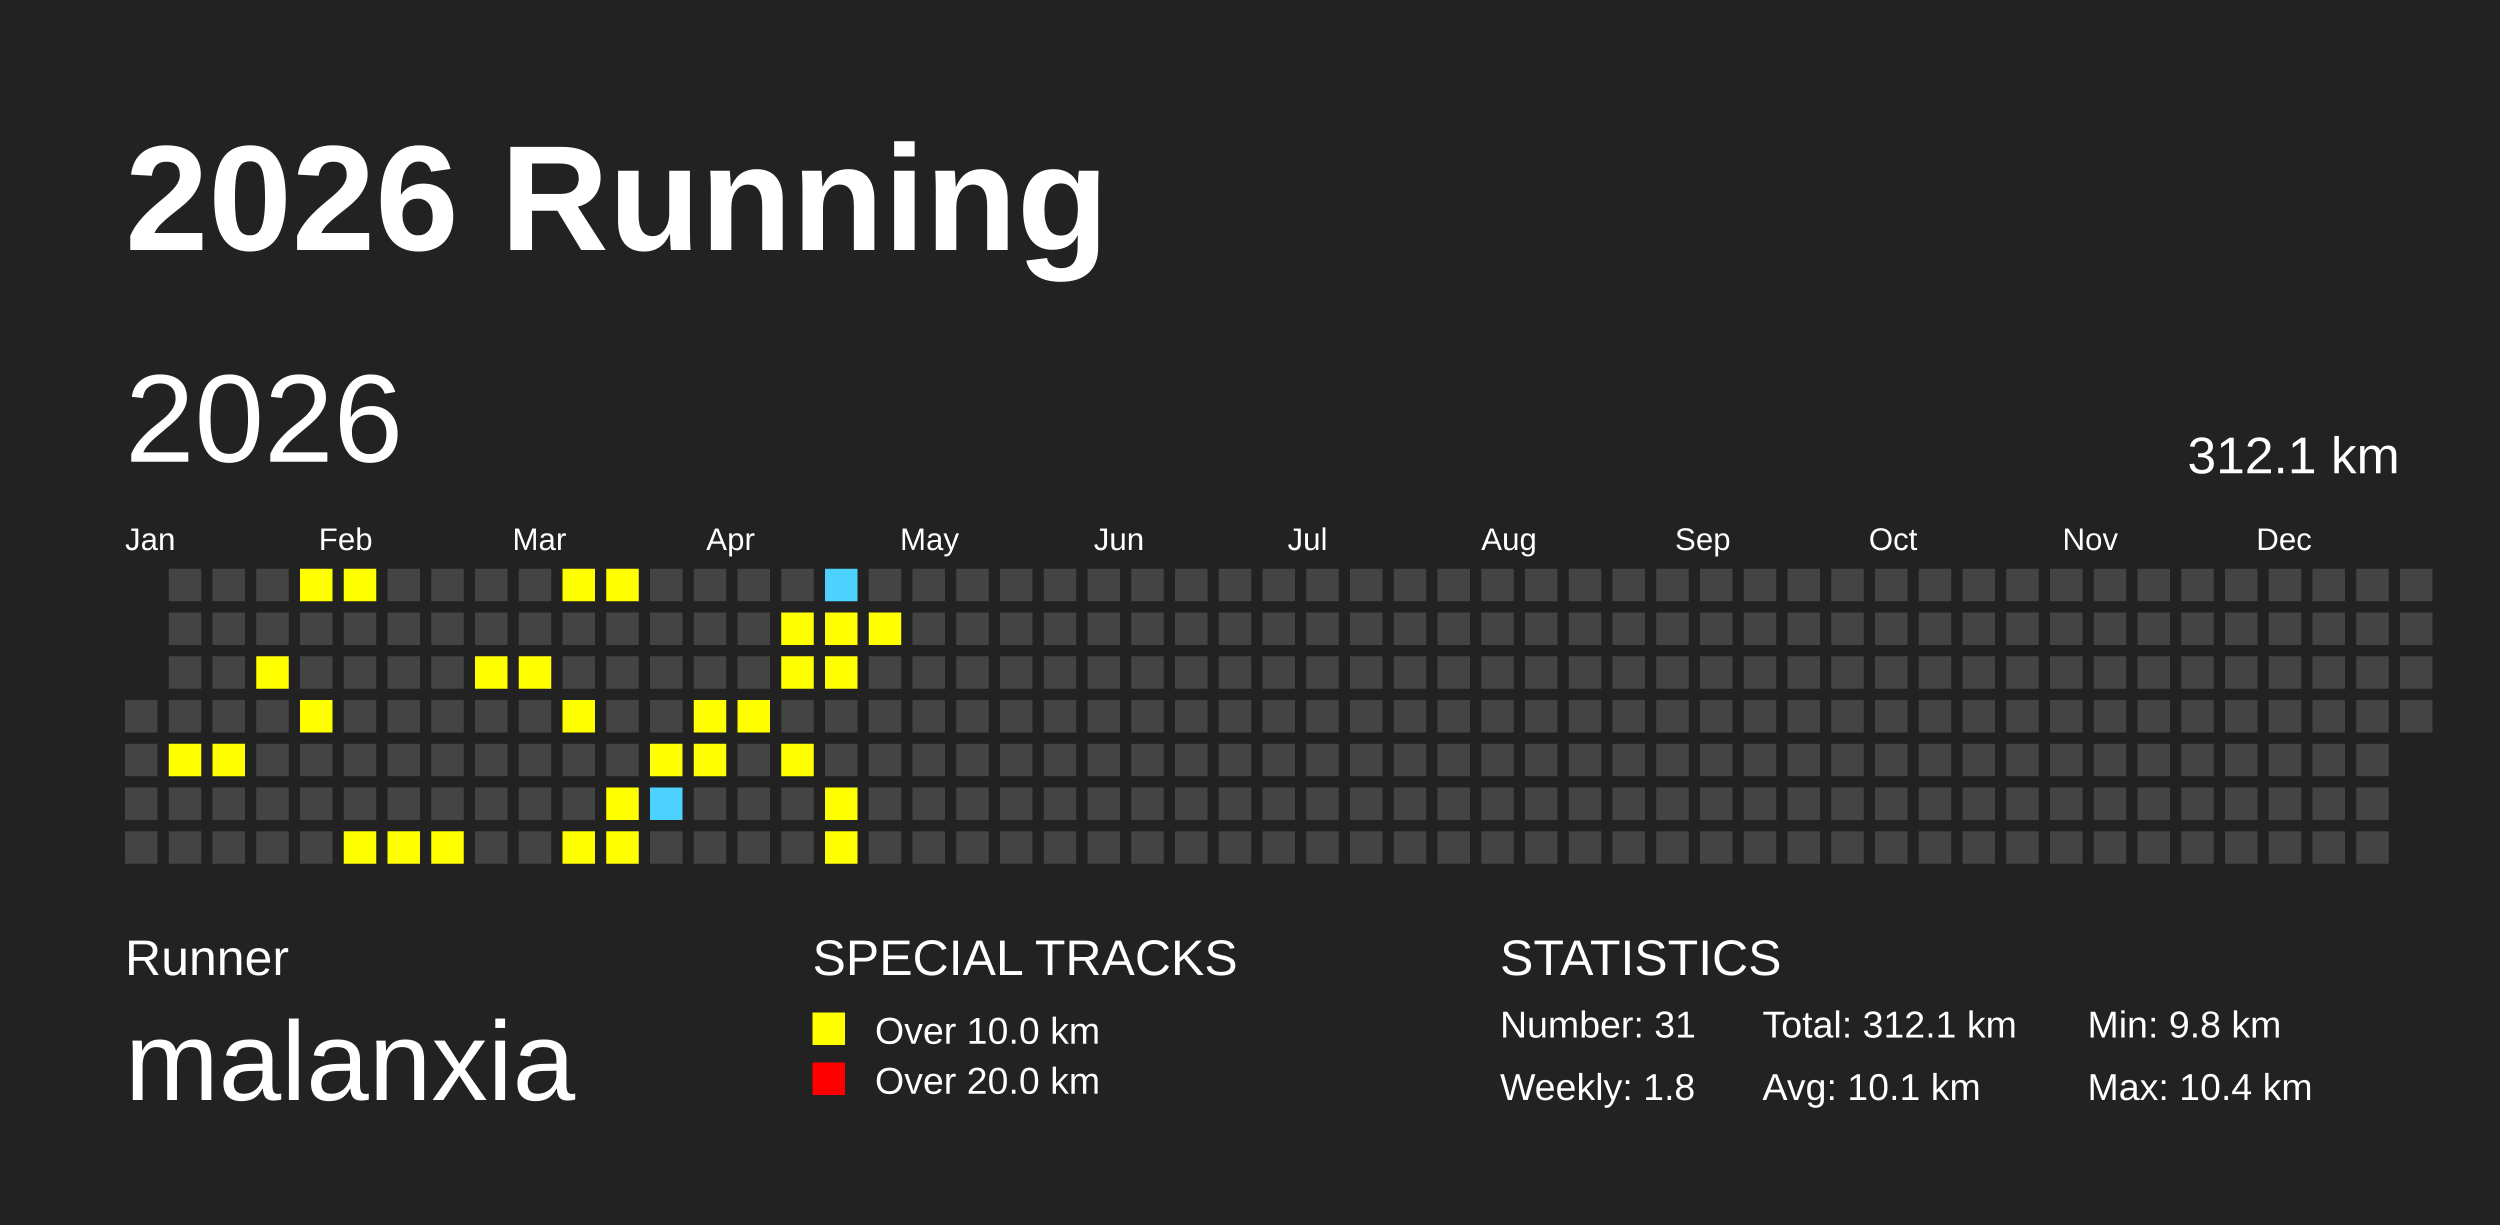
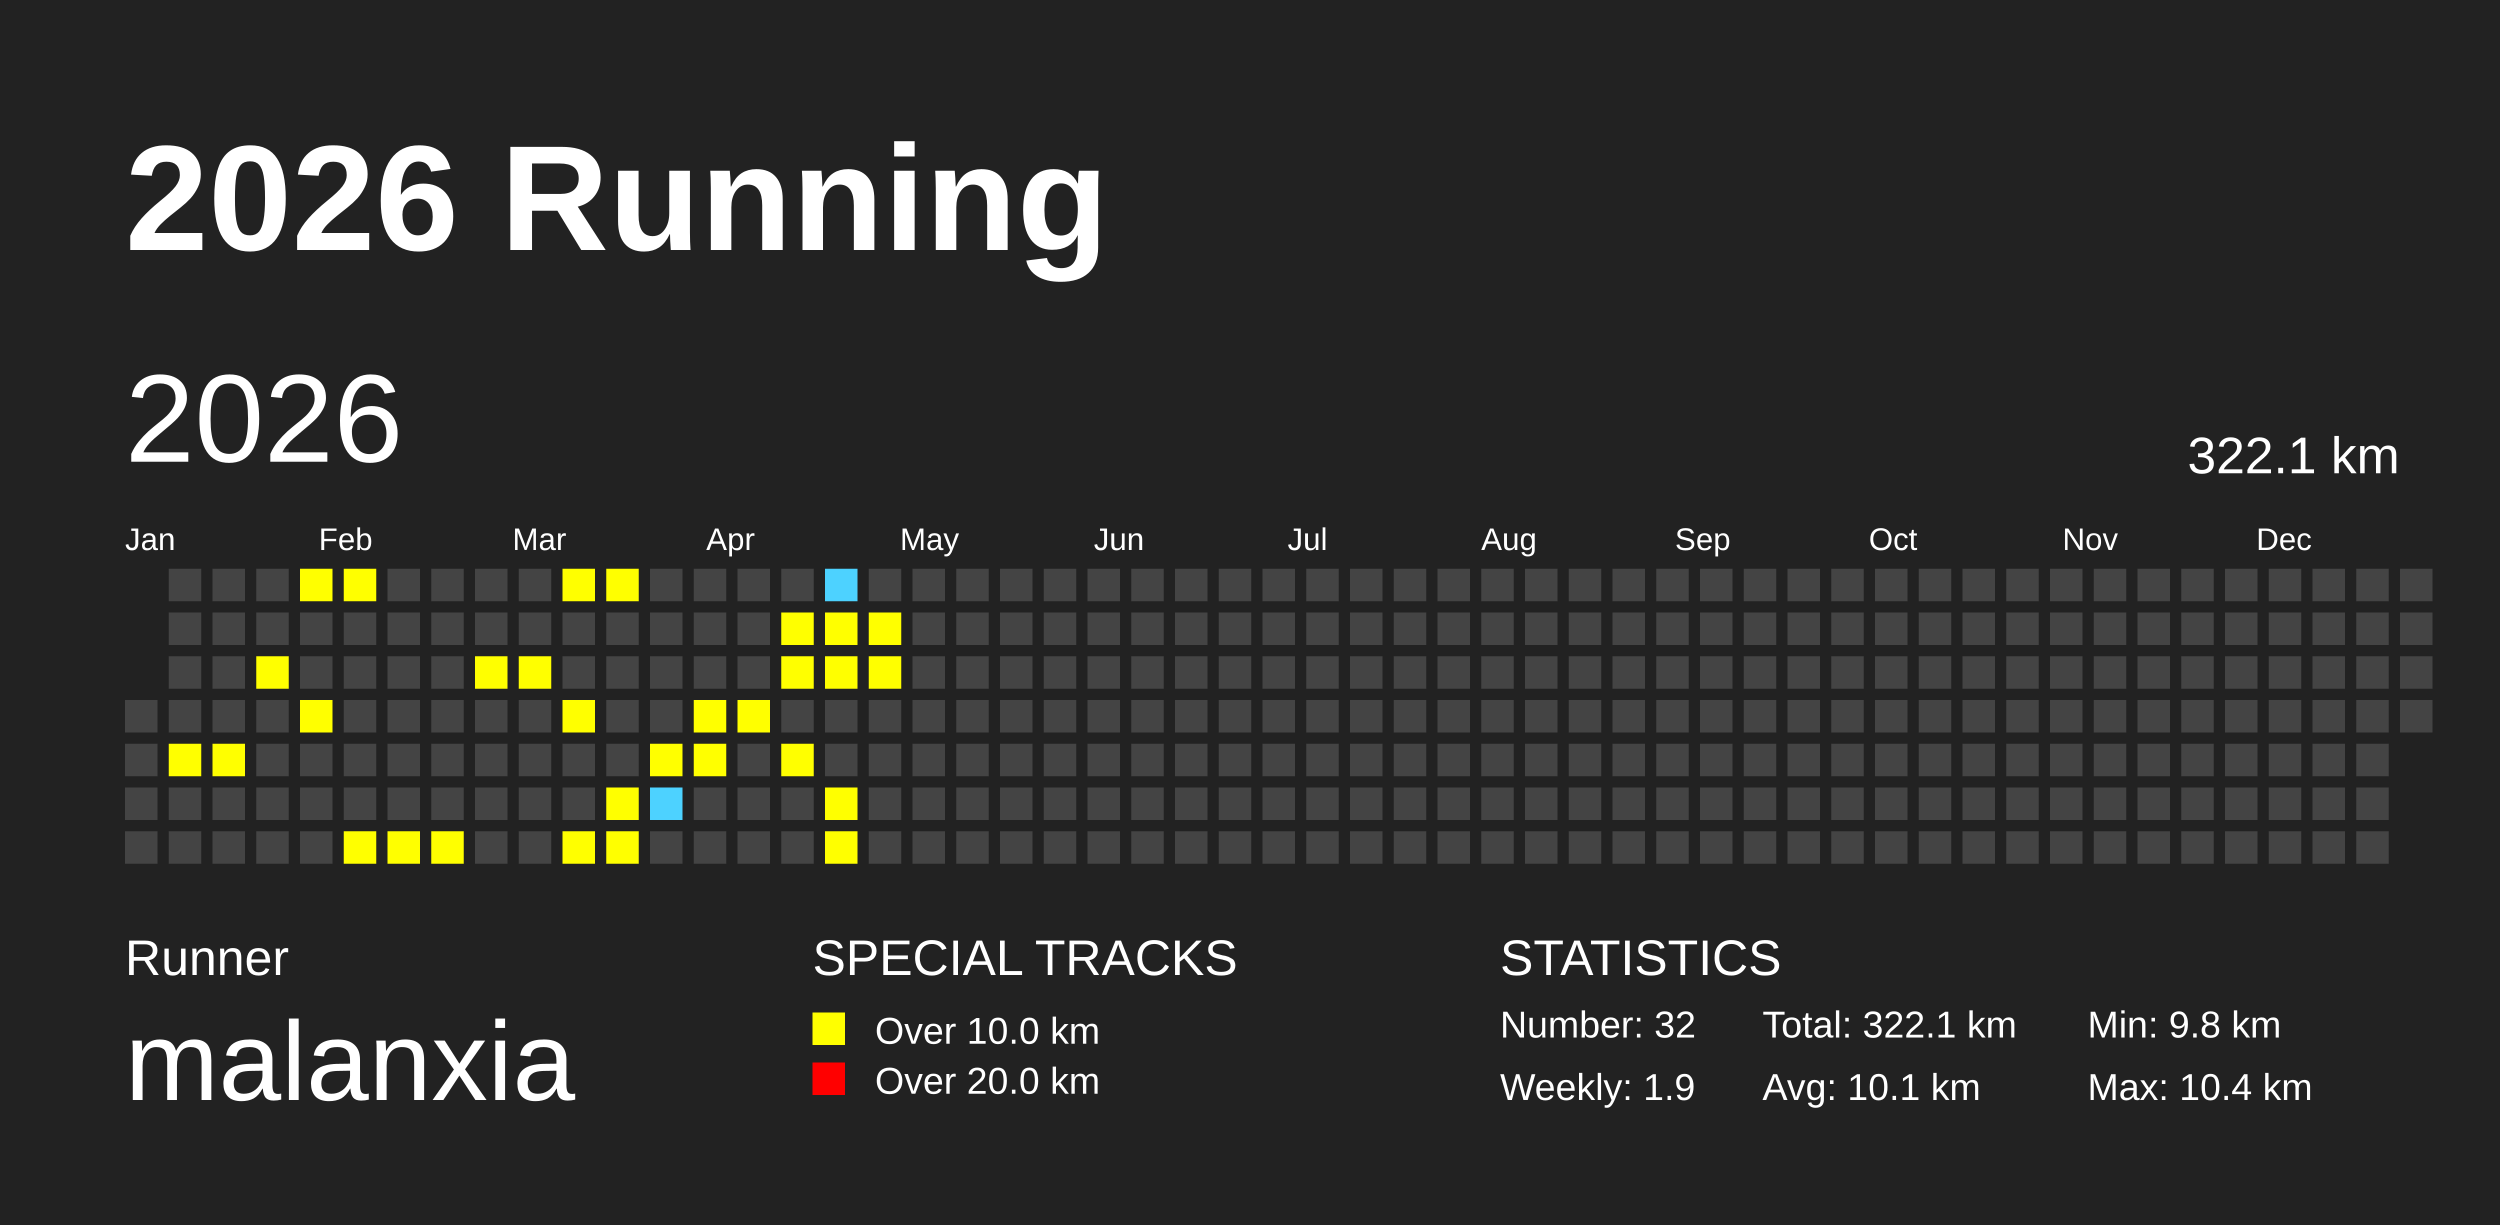
<svg xmlns="http://www.w3.org/2000/svg" baseProfile="full" height="98mm" version="1.1" viewBox="0,0,200,98" width="200mm">
  <defs />
  <rect fill="#222222" height="98" width="200" x="0" y="0" />
  <text fill="#FFFFFF" style="font-size:12px; font-family:Arial; font-weight:bold;" x="10" y="20">2026 Running</text>
  <text fill="#FFFFFF" style="font-size:4px; font-family:Arial" x="10" y="78">Runner</text>
  <text fill="#FFFFFF" style="font-size:9px; font-family:Arial" x="10" y="88">malanxia</text>
  <text fill="#FFFFFF" style="font-size:4px; font-family:Arial" x="65" y="78">SPECIAL TRACKS</text>
  <rect fill="yellow" height="2.6" width="2.6" x="65" y="81" />
  <text fill="#FFFFFF" style="font-size:3px; font-family:Arial" x="70" y="83.5">Over 10.0 km</text>
  <rect fill="red" height="2.6" width="2.6" x="65" y="85" />
  <text fill="#FFFFFF" style="font-size:3px; font-family:Arial" x="70" y="87.5">Over 20.0 km</text>
  <text fill="#FFFFFF" style="font-size:4px; font-family:Arial" x="120" y="78">STATISTICS</text>
-   <text fill="#FFFFFF" style="font-size:3px; font-family:Arial" x="120" y="83">Number: 31</text>
-   <text fill="#FFFFFF" style="font-size:3px; font-family:Arial" x="120" y="88">Weekly: 1.8</text>
-   <text fill="#FFFFFF" style="font-size:3px; font-family:Arial" x="141" y="83">Total: 312.1 km</text>
+   <text fill="#FFFFFF" style="font-size:3px; font-family:Arial" x="120" y="83">Number: 32</text>
+   <text fill="#FFFFFF" style="font-size:3px; font-family:Arial" x="120" y="88">Weekly: 1.9</text>
+   <text fill="#FFFFFF" style="font-size:3px; font-family:Arial" x="141" y="83">Total: 322.1 km</text>
  <text fill="#FFFFFF" style="font-size:3px; font-family:Arial" x="141" y="88">Avg: 10.1 km</text>
  <text fill="#FFFFFF" style="font-size:3px; font-family:Arial" x="167" y="83">Min: 9.8 km</text>
  <text fill="#FFFFFF" style="font-size:3px; font-family:Arial" x="167" y="88">Max: 10.4 km</text>
  <text dominant-baseline="hanging" fill="#FFFFFF" style="font-size:10.0px; font-family:Arial;" x="10" y="30">2026</text>
-   <text dominant-baseline="hanging" fill="#FFFFFF" style="font-size:4.125px; font-family:Arial;" x="175" y="35">312.1 km</text>
+   <text dominant-baseline="hanging" fill="#FFFFFF" style="font-size:4.125px; font-family:Arial;" x="175" y="35">322.1 km</text>
  <text fill="#FFFFFF" style="font-size:2.5px; font-family:Arial" x="10.0" y="44">Jan</text>
  <text fill="#FFFFFF" style="font-size:2.5px; font-family:Arial" x="25.5" y="44">Feb</text>
  <text fill="#FFFFFF" style="font-size:2.5px; font-family:Arial" x="41.0" y="44">Mar</text>
  <text fill="#FFFFFF" style="font-size:2.5px; font-family:Arial" x="56.5" y="44">Apr</text>
  <text fill="#FFFFFF" style="font-size:2.5px; font-family:Arial" x="72.0" y="44">May</text>
  <text fill="#FFFFFF" style="font-size:2.5px; font-family:Arial" x="87.5" y="44">Jun</text>
  <text fill="#FFFFFF" style="font-size:2.5px; font-family:Arial" x="103.0" y="44">Jul</text>
  <text fill="#FFFFFF" style="font-size:2.5px; font-family:Arial" x="118.5" y="44">Aug</text>
  <text fill="#FFFFFF" style="font-size:2.5px; font-family:Arial" x="134.0" y="44">Sep</text>
  <text fill="#FFFFFF" style="font-size:2.5px; font-family:Arial" x="149.5" y="44">Oct</text>
  <text fill="#FFFFFF" style="font-size:2.5px; font-family:Arial" x="165.0" y="44">Nov</text>
  <text fill="#FFFFFF" style="font-size:2.5px; font-family:Arial" x="180.5" y="44">Dec</text>
  <rect fill="#444444" height="2.6" width="2.6" x="10.0" y="56.0" />
  <rect fill="#444444" height="2.6" width="2.6" x="10.0" y="59.5" />
  <rect fill="#444444" height="2.6" width="2.6" x="10.0" y="63.0" />
  <rect fill="#444444" height="2.6" width="2.6" x="10.0" y="66.5" />
  <rect fill="#444444" height="2.6" width="2.6" x="13.5" y="45.5" />
  <rect fill="#444444" height="2.6" width="2.6" x="13.5" y="49.0" />
  <rect fill="#444444" height="2.6" width="2.6" x="13.5" y="52.5" />
  <rect fill="#444444" height="2.6" width="2.6" x="13.5" y="56.0" />
  <rect fill="yellow" height="2.6" width="2.6" x="13.5" y="59.5" />
  <rect fill="#444444" height="2.6" width="2.6" x="13.5" y="63.0" />
  <rect fill="#444444" height="2.6" width="2.6" x="13.5" y="66.5" />
  <rect fill="#444444" height="2.6" width="2.6" x="17.0" y="45.5" />
  <rect fill="#444444" height="2.6" width="2.6" x="17.0" y="49.0" />
  <rect fill="#444444" height="2.6" width="2.6" x="17.0" y="52.5" />
  <rect fill="#444444" height="2.6" width="2.6" x="17.0" y="56.0" />
  <rect fill="yellow" height="2.6" width="2.6" x="17.0" y="59.5" />
  <rect fill="#444444" height="2.6" width="2.6" x="17.0" y="63.0" />
  <rect fill="#444444" height="2.6" width="2.6" x="17.0" y="66.5" />
  <rect fill="#444444" height="2.6" width="2.6" x="20.5" y="45.5" />
  <rect fill="#444444" height="2.6" width="2.6" x="20.5" y="49.0" />
  <rect fill="yellow" height="2.6" width="2.6" x="20.5" y="52.5" />
  <rect fill="#444444" height="2.6" width="2.6" x="20.5" y="56.0" />
  <rect fill="#444444" height="2.6" width="2.6" x="20.5" y="59.5" />
  <rect fill="#444444" height="2.6" width="2.6" x="20.5" y="63.0" />
  <rect fill="#444444" height="2.6" width="2.6" x="20.5" y="66.5" />
  <rect fill="yellow" height="2.6" width="2.6" x="24.0" y="45.5" />
  <rect fill="#444444" height="2.6" width="2.6" x="24.0" y="49.0" />
  <rect fill="#444444" height="2.6" width="2.6" x="24.0" y="52.5" />
  <rect fill="yellow" height="2.6" width="2.6" x="24.0" y="56.0" />
  <rect fill="#444444" height="2.6" width="2.6" x="24.0" y="59.5" />
  <rect fill="#444444" height="2.6" width="2.6" x="24.0" y="63.0" />
  <rect fill="#444444" height="2.6" width="2.6" x="24.0" y="66.5" />
  <rect fill="yellow" height="2.6" width="2.6" x="27.5" y="45.5" />
  <rect fill="#444444" height="2.6" width="2.6" x="27.5" y="49.0" />
  <rect fill="#444444" height="2.6" width="2.6" x="27.5" y="52.5" />
  <rect fill="#444444" height="2.6" width="2.6" x="27.5" y="56.0" />
  <rect fill="#444444" height="2.6" width="2.6" x="27.5" y="59.5" />
  <rect fill="#444444" height="2.6" width="2.6" x="27.5" y="63.0" />
  <rect fill="yellow" height="2.6" width="2.6" x="27.5" y="66.5" />
  <rect fill="#444444" height="2.6" width="2.6" x="31.0" y="45.5" />
  <rect fill="#444444" height="2.6" width="2.6" x="31.0" y="49.0" />
  <rect fill="#444444" height="2.6" width="2.6" x="31.0" y="52.5" />
  <rect fill="#444444" height="2.6" width="2.6" x="31.0" y="56.0" />
  <rect fill="#444444" height="2.6" width="2.6" x="31.0" y="59.5" />
  <rect fill="#444444" height="2.6" width="2.6" x="31.0" y="63.0" />
  <rect fill="yellow" height="2.6" width="2.6" x="31.0" y="66.5" />
  <rect fill="#444444" height="2.6" width="2.6" x="34.5" y="45.5" />
  <rect fill="#444444" height="2.6" width="2.6" x="34.5" y="49.0" />
  <rect fill="#444444" height="2.6" width="2.6" x="34.5" y="52.5" />
  <rect fill="#444444" height="2.6" width="2.6" x="34.5" y="56.0" />
  <rect fill="#444444" height="2.6" width="2.6" x="34.5" y="59.5" />
  <rect fill="#444444" height="2.6" width="2.6" x="34.5" y="63.0" />
  <rect fill="yellow" height="2.6" width="2.6" x="34.5" y="66.5" />
  <rect fill="#444444" height="2.6" width="2.6" x="38.0" y="45.5" />
  <rect fill="#444444" height="2.6" width="2.6" x="38.0" y="49.0" />
  <rect fill="yellow" height="2.6" width="2.6" x="38.0" y="52.5" />
  <rect fill="#444444" height="2.6" width="2.6" x="38.0" y="56.0" />
  <rect fill="#444444" height="2.6" width="2.6" x="38.0" y="59.5" />
  <rect fill="#444444" height="2.6" width="2.6" x="38.0" y="63.0" />
  <rect fill="#444444" height="2.6" width="2.6" x="38.0" y="66.5" />
  <rect fill="#444444" height="2.6" width="2.6" x="41.5" y="45.5" />
  <rect fill="#444444" height="2.6" width="2.6" x="41.5" y="49.0" />
  <rect fill="yellow" height="2.6" width="2.6" x="41.5" y="52.5" />
  <rect fill="#444444" height="2.6" width="2.6" x="41.5" y="56.0" />
  <rect fill="#444444" height="2.6" width="2.6" x="41.5" y="59.5" />
  <rect fill="#444444" height="2.6" width="2.6" x="41.5" y="63.0" />
  <rect fill="#444444" height="2.6" width="2.6" x="41.5" y="66.5" />
  <rect fill="yellow" height="2.6" width="2.6" x="45.0" y="45.5" />
  <rect fill="#444444" height="2.6" width="2.6" x="45.0" y="49.0" />
  <rect fill="#444444" height="2.6" width="2.6" x="45.0" y="52.5" />
  <rect fill="yellow" height="2.6" width="2.6" x="45.0" y="56.0" />
  <rect fill="#444444" height="2.6" width="2.6" x="45.0" y="59.5" />
  <rect fill="#444444" height="2.6" width="2.6" x="45.0" y="63.0" />
  <rect fill="yellow" height="2.6" width="2.6" x="45.0" y="66.5" />
  <rect fill="yellow" height="2.6" width="2.6" x="48.5" y="45.5" />
  <rect fill="#444444" height="2.6" width="2.6" x="48.5" y="49.0" />
  <rect fill="#444444" height="2.6" width="2.6" x="48.5" y="52.5" />
  <rect fill="#444444" height="2.6" width="2.6" x="48.5" y="56.0" />
  <rect fill="#444444" height="2.6" width="2.6" x="48.5" y="59.5" />
  <rect fill="yellow" height="2.6" width="2.6" x="48.5" y="63.0" />
  <rect fill="yellow" height="2.6" width="2.6" x="48.5" y="66.5" />
  <rect fill="#444444" height="2.6" width="2.6" x="52.0" y="45.5" />
  <rect fill="#444444" height="2.6" width="2.6" x="52.0" y="49.0" />
  <rect fill="#444444" height="2.6" width="2.6" x="52.0" y="52.5" />
  <rect fill="#444444" height="2.6" width="2.6" x="52.0" y="56.0" />
  <rect fill="yellow" height="2.6" width="2.6" x="52.0" y="59.5" />
  <rect fill="#4DD2FF" height="2.6" width="2.6" x="52.0" y="63.0" />
  <rect fill="#444444" height="2.6" width="2.6" x="52.0" y="66.5" />
  <rect fill="#444444" height="2.6" width="2.6" x="55.5" y="45.5" />
  <rect fill="#444444" height="2.6" width="2.6" x="55.5" y="49.0" />
  <rect fill="#444444" height="2.6" width="2.6" x="55.5" y="52.5" />
  <rect fill="yellow" height="2.6" width="2.6" x="55.5" y="56.0" />
  <rect fill="yellow" height="2.6" width="2.6" x="55.5" y="59.5" />
  <rect fill="#444444" height="2.6" width="2.6" x="55.5" y="63.0" />
  <rect fill="#444444" height="2.6" width="2.6" x="55.5" y="66.5" />
  <rect fill="#444444" height="2.6" width="2.6" x="59.0" y="45.5" />
  <rect fill="#444444" height="2.6" width="2.6" x="59.0" y="49.0" />
  <rect fill="#444444" height="2.6" width="2.6" x="59.0" y="52.5" />
  <rect fill="yellow" height="2.6" width="2.6" x="59.0" y="56.0" />
  <rect fill="#444444" height="2.6" width="2.6" x="59.0" y="59.5" />
  <rect fill="#444444" height="2.6" width="2.6" x="59.0" y="63.0" />
  <rect fill="#444444" height="2.6" width="2.6" x="59.0" y="66.5" />
  <rect fill="#444444" height="2.6" width="2.6" x="62.5" y="45.5" />
  <rect fill="yellow" height="2.6" width="2.6" x="62.5" y="49.0" />
  <rect fill="yellow" height="2.6" width="2.6" x="62.5" y="52.5" />
  <rect fill="#444444" height="2.6" width="2.6" x="62.5" y="56.0" />
  <rect fill="yellow" height="2.6" width="2.6" x="62.5" y="59.5" />
  <rect fill="#444444" height="2.6" width="2.6" x="62.5" y="63.0" />
  <rect fill="#444444" height="2.6" width="2.6" x="62.5" y="66.5" />
  <rect fill="#4DD2FF" height="2.6" width="2.6" x="66.0" y="45.5" />
  <rect fill="yellow" height="2.6" width="2.6" x="66.0" y="49.0" />
  <rect fill="yellow" height="2.6" width="2.6" x="66.0" y="52.5" />
  <rect fill="#444444" height="2.6" width="2.6" x="66.0" y="56.0" />
  <rect fill="#444444" height="2.6" width="2.6" x="66.0" y="59.5" />
  <rect fill="yellow" height="2.6" width="2.6" x="66.0" y="63.0" />
  <rect fill="yellow" height="2.6" width="2.6" x="66.0" y="66.5" />
  <rect fill="#444444" height="2.6" width="2.6" x="69.5" y="45.5" />
  <rect fill="yellow" height="2.6" width="2.6" x="69.5" y="49.0" />
-   <rect fill="#444444" height="2.6" width="2.6" x="69.5" y="52.5" />
+   <rect fill="yellow" height="2.6" width="2.6" x="69.5" y="52.5" />
  <rect fill="#444444" height="2.6" width="2.6" x="69.5" y="56.0" />
  <rect fill="#444444" height="2.6" width="2.6" x="69.5" y="59.5" />
  <rect fill="#444444" height="2.6" width="2.6" x="69.5" y="63.0" />
  <rect fill="#444444" height="2.6" width="2.6" x="69.5" y="66.5" />
  <rect fill="#444444" height="2.6" width="2.6" x="73.0" y="45.5" />
  <rect fill="#444444" height="2.6" width="2.6" x="73.0" y="49.0" />
  <rect fill="#444444" height="2.6" width="2.6" x="73.0" y="52.5" />
  <rect fill="#444444" height="2.6" width="2.6" x="73.0" y="56.0" />
  <rect fill="#444444" height="2.6" width="2.6" x="73.0" y="59.5" />
  <rect fill="#444444" height="2.6" width="2.6" x="73.0" y="63.0" />
  <rect fill="#444444" height="2.6" width="2.6" x="73.0" y="66.5" />
  <rect fill="#444444" height="2.6" width="2.6" x="76.5" y="45.5" />
  <rect fill="#444444" height="2.6" width="2.6" x="76.5" y="49.0" />
  <rect fill="#444444" height="2.6" width="2.6" x="76.5" y="52.5" />
  <rect fill="#444444" height="2.6" width="2.6" x="76.5" y="56.0" />
  <rect fill="#444444" height="2.6" width="2.6" x="76.5" y="59.5" />
  <rect fill="#444444" height="2.6" width="2.6" x="76.5" y="63.0" />
  <rect fill="#444444" height="2.6" width="2.6" x="76.5" y="66.5" />
  <rect fill="#444444" height="2.6" width="2.6" x="80.0" y="45.5" />
  <rect fill="#444444" height="2.6" width="2.6" x="80.0" y="49.0" />
  <rect fill="#444444" height="2.6" width="2.6" x="80.0" y="52.5" />
  <rect fill="#444444" height="2.6" width="2.6" x="80.0" y="56.0" />
  <rect fill="#444444" height="2.6" width="2.6" x="80.0" y="59.5" />
  <rect fill="#444444" height="2.6" width="2.6" x="80.0" y="63.0" />
  <rect fill="#444444" height="2.6" width="2.6" x="80.0" y="66.5" />
  <rect fill="#444444" height="2.6" width="2.6" x="83.5" y="45.5" />
  <rect fill="#444444" height="2.6" width="2.6" x="83.5" y="49.0" />
  <rect fill="#444444" height="2.6" width="2.6" x="83.5" y="52.5" />
  <rect fill="#444444" height="2.6" width="2.6" x="83.5" y="56.0" />
  <rect fill="#444444" height="2.6" width="2.6" x="83.5" y="59.5" />
  <rect fill="#444444" height="2.6" width="2.6" x="83.5" y="63.0" />
  <rect fill="#444444" height="2.6" width="2.6" x="83.5" y="66.5" />
  <rect fill="#444444" height="2.6" width="2.6" x="87.0" y="45.5" />
  <rect fill="#444444" height="2.6" width="2.6" x="87.0" y="49.0" />
  <rect fill="#444444" height="2.6" width="2.6" x="87.0" y="52.5" />
  <rect fill="#444444" height="2.6" width="2.6" x="87.0" y="56.0" />
  <rect fill="#444444" height="2.6" width="2.6" x="87.0" y="59.5" />
  <rect fill="#444444" height="2.6" width="2.6" x="87.0" y="63.0" />
  <rect fill="#444444" height="2.6" width="2.6" x="87.0" y="66.5" />
  <rect fill="#444444" height="2.6" width="2.6" x="90.5" y="45.5" />
  <rect fill="#444444" height="2.6" width="2.6" x="90.5" y="49.0" />
  <rect fill="#444444" height="2.6" width="2.6" x="90.5" y="52.5" />
  <rect fill="#444444" height="2.6" width="2.6" x="90.5" y="56.0" />
  <rect fill="#444444" height="2.6" width="2.6" x="90.5" y="59.5" />
  <rect fill="#444444" height="2.6" width="2.6" x="90.5" y="63.0" />
  <rect fill="#444444" height="2.6" width="2.6" x="90.5" y="66.5" />
  <rect fill="#444444" height="2.6" width="2.6" x="94.0" y="45.5" />
  <rect fill="#444444" height="2.6" width="2.6" x="94.0" y="49.0" />
  <rect fill="#444444" height="2.6" width="2.6" x="94.0" y="52.5" />
  <rect fill="#444444" height="2.6" width="2.6" x="94.0" y="56.0" />
  <rect fill="#444444" height="2.6" width="2.6" x="94.0" y="59.5" />
  <rect fill="#444444" height="2.6" width="2.6" x="94.0" y="63.0" />
  <rect fill="#444444" height="2.6" width="2.6" x="94.0" y="66.5" />
  <rect fill="#444444" height="2.6" width="2.6" x="97.5" y="45.5" />
  <rect fill="#444444" height="2.6" width="2.6" x="97.5" y="49.0" />
  <rect fill="#444444" height="2.6" width="2.6" x="97.5" y="52.5" />
  <rect fill="#444444" height="2.6" width="2.6" x="97.5" y="56.0" />
  <rect fill="#444444" height="2.6" width="2.6" x="97.5" y="59.5" />
  <rect fill="#444444" height="2.6" width="2.6" x="97.5" y="63.0" />
  <rect fill="#444444" height="2.6" width="2.6" x="97.5" y="66.5" />
  <rect fill="#444444" height="2.6" width="2.6" x="101.0" y="45.5" />
  <rect fill="#444444" height="2.6" width="2.6" x="101.0" y="49.0" />
  <rect fill="#444444" height="2.6" width="2.6" x="101.0" y="52.5" />
  <rect fill="#444444" height="2.6" width="2.6" x="101.0" y="56.0" />
  <rect fill="#444444" height="2.6" width="2.6" x="101.0" y="59.5" />
  <rect fill="#444444" height="2.6" width="2.6" x="101.0" y="63.0" />
  <rect fill="#444444" height="2.6" width="2.6" x="101.0" y="66.5" />
  <rect fill="#444444" height="2.6" width="2.6" x="104.5" y="45.5" />
  <rect fill="#444444" height="2.6" width="2.6" x="104.5" y="49.0" />
  <rect fill="#444444" height="2.6" width="2.6" x="104.5" y="52.5" />
  <rect fill="#444444" height="2.6" width="2.6" x="104.5" y="56.0" />
  <rect fill="#444444" height="2.6" width="2.6" x="104.5" y="59.5" />
  <rect fill="#444444" height="2.6" width="2.6" x="104.5" y="63.0" />
  <rect fill="#444444" height="2.6" width="2.6" x="104.5" y="66.5" />
  <rect fill="#444444" height="2.6" width="2.6" x="108.0" y="45.5" />
  <rect fill="#444444" height="2.6" width="2.6" x="108.0" y="49.0" />
  <rect fill="#444444" height="2.6" width="2.6" x="108.0" y="52.5" />
  <rect fill="#444444" height="2.6" width="2.6" x="108.0" y="56.0" />
  <rect fill="#444444" height="2.6" width="2.6" x="108.0" y="59.5" />
  <rect fill="#444444" height="2.6" width="2.6" x="108.0" y="63.0" />
  <rect fill="#444444" height="2.6" width="2.6" x="108.0" y="66.5" />
  <rect fill="#444444" height="2.6" width="2.6" x="111.5" y="45.5" />
  <rect fill="#444444" height="2.6" width="2.6" x="111.5" y="49.0" />
  <rect fill="#444444" height="2.6" width="2.6" x="111.5" y="52.5" />
  <rect fill="#444444" height="2.6" width="2.6" x="111.5" y="56.0" />
  <rect fill="#444444" height="2.6" width="2.6" x="111.5" y="59.5" />
  <rect fill="#444444" height="2.6" width="2.6" x="111.5" y="63.0" />
  <rect fill="#444444" height="2.6" width="2.6" x="111.5" y="66.5" />
  <rect fill="#444444" height="2.6" width="2.6" x="115.0" y="45.5" />
  <rect fill="#444444" height="2.6" width="2.6" x="115.0" y="49.0" />
  <rect fill="#444444" height="2.6" width="2.6" x="115.0" y="52.5" />
  <rect fill="#444444" height="2.6" width="2.6" x="115.0" y="56.0" />
  <rect fill="#444444" height="2.6" width="2.6" x="115.0" y="59.5" />
  <rect fill="#444444" height="2.6" width="2.6" x="115.0" y="63.0" />
  <rect fill="#444444" height="2.6" width="2.6" x="115.0" y="66.5" />
  <rect fill="#444444" height="2.6" width="2.6" x="118.5" y="45.5" />
  <rect fill="#444444" height="2.6" width="2.6" x="118.5" y="49.0" />
  <rect fill="#444444" height="2.6" width="2.6" x="118.5" y="52.5" />
  <rect fill="#444444" height="2.6" width="2.6" x="118.5" y="56.0" />
  <rect fill="#444444" height="2.6" width="2.6" x="118.5" y="59.5" />
  <rect fill="#444444" height="2.6" width="2.6" x="118.5" y="63.0" />
  <rect fill="#444444" height="2.6" width="2.6" x="118.5" y="66.5" />
  <rect fill="#444444" height="2.6" width="2.6" x="122.0" y="45.5" />
  <rect fill="#444444" height="2.6" width="2.6" x="122.0" y="49.0" />
  <rect fill="#444444" height="2.6" width="2.6" x="122.0" y="52.5" />
  <rect fill="#444444" height="2.6" width="2.6" x="122.0" y="56.0" />
  <rect fill="#444444" height="2.6" width="2.6" x="122.0" y="59.5" />
  <rect fill="#444444" height="2.6" width="2.6" x="122.0" y="63.0" />
  <rect fill="#444444" height="2.6" width="2.6" x="122.0" y="66.5" />
  <rect fill="#444444" height="2.6" width="2.6" x="125.5" y="45.5" />
  <rect fill="#444444" height="2.6" width="2.6" x="125.5" y="49.0" />
  <rect fill="#444444" height="2.6" width="2.6" x="125.5" y="52.5" />
  <rect fill="#444444" height="2.6" width="2.6" x="125.5" y="56.0" />
  <rect fill="#444444" height="2.6" width="2.6" x="125.5" y="59.5" />
  <rect fill="#444444" height="2.6" width="2.6" x="125.5" y="63.0" />
  <rect fill="#444444" height="2.6" width="2.6" x="125.5" y="66.5" />
  <rect fill="#444444" height="2.6" width="2.6" x="129.0" y="45.5" />
  <rect fill="#444444" height="2.6" width="2.6" x="129.0" y="49.0" />
  <rect fill="#444444" height="2.6" width="2.6" x="129.0" y="52.5" />
  <rect fill="#444444" height="2.6" width="2.6" x="129.0" y="56.0" />
  <rect fill="#444444" height="2.6" width="2.6" x="129.0" y="59.5" />
  <rect fill="#444444" height="2.6" width="2.6" x="129.0" y="63.0" />
  <rect fill="#444444" height="2.6" width="2.6" x="129.0" y="66.5" />
  <rect fill="#444444" height="2.6" width="2.6" x="132.5" y="45.5" />
  <rect fill="#444444" height="2.6" width="2.6" x="132.5" y="49.0" />
  <rect fill="#444444" height="2.6" width="2.6" x="132.5" y="52.5" />
  <rect fill="#444444" height="2.6" width="2.6" x="132.5" y="56.0" />
  <rect fill="#444444" height="2.6" width="2.6" x="132.5" y="59.5" />
  <rect fill="#444444" height="2.6" width="2.6" x="132.5" y="63.0" />
  <rect fill="#444444" height="2.6" width="2.6" x="132.5" y="66.5" />
  <rect fill="#444444" height="2.6" width="2.6" x="136.0" y="45.5" />
  <rect fill="#444444" height="2.6" width="2.6" x="136.0" y="49.0" />
  <rect fill="#444444" height="2.6" width="2.6" x="136.0" y="52.5" />
  <rect fill="#444444" height="2.6" width="2.6" x="136.0" y="56.0" />
  <rect fill="#444444" height="2.6" width="2.6" x="136.0" y="59.5" />
  <rect fill="#444444" height="2.6" width="2.6" x="136.0" y="63.0" />
  <rect fill="#444444" height="2.6" width="2.6" x="136.0" y="66.5" />
  <rect fill="#444444" height="2.6" width="2.6" x="139.5" y="45.5" />
  <rect fill="#444444" height="2.6" width="2.6" x="139.5" y="49.0" />
  <rect fill="#444444" height="2.6" width="2.6" x="139.5" y="52.5" />
  <rect fill="#444444" height="2.6" width="2.6" x="139.5" y="56.0" />
  <rect fill="#444444" height="2.6" width="2.6" x="139.5" y="59.5" />
  <rect fill="#444444" height="2.6" width="2.6" x="139.5" y="63.0" />
  <rect fill="#444444" height="2.6" width="2.6" x="139.5" y="66.5" />
  <rect fill="#444444" height="2.6" width="2.6" x="143.0" y="45.5" />
  <rect fill="#444444" height="2.6" width="2.6" x="143.0" y="49.0" />
  <rect fill="#444444" height="2.6" width="2.6" x="143.0" y="52.5" />
  <rect fill="#444444" height="2.6" width="2.6" x="143.0" y="56.0" />
  <rect fill="#444444" height="2.6" width="2.6" x="143.0" y="59.5" />
  <rect fill="#444444" height="2.6" width="2.6" x="143.0" y="63.0" />
  <rect fill="#444444" height="2.6" width="2.6" x="143.0" y="66.5" />
  <rect fill="#444444" height="2.6" width="2.6" x="146.5" y="45.5" />
  <rect fill="#444444" height="2.6" width="2.6" x="146.5" y="49.0" />
  <rect fill="#444444" height="2.6" width="2.6" x="146.5" y="52.5" />
  <rect fill="#444444" height="2.6" width="2.6" x="146.5" y="56.0" />
  <rect fill="#444444" height="2.6" width="2.6" x="146.5" y="59.5" />
  <rect fill="#444444" height="2.6" width="2.6" x="146.5" y="63.0" />
  <rect fill="#444444" height="2.6" width="2.6" x="146.5" y="66.5" />
  <rect fill="#444444" height="2.6" width="2.6" x="150.0" y="45.5" />
  <rect fill="#444444" height="2.6" width="2.6" x="150.0" y="49.0" />
  <rect fill="#444444" height="2.6" width="2.6" x="150.0" y="52.5" />
  <rect fill="#444444" height="2.6" width="2.6" x="150.0" y="56.0" />
  <rect fill="#444444" height="2.6" width="2.6" x="150.0" y="59.5" />
  <rect fill="#444444" height="2.6" width="2.6" x="150.0" y="63.0" />
  <rect fill="#444444" height="2.6" width="2.6" x="150.0" y="66.5" />
  <rect fill="#444444" height="2.6" width="2.6" x="153.5" y="45.5" />
  <rect fill="#444444" height="2.6" width="2.6" x="153.5" y="49.0" />
  <rect fill="#444444" height="2.6" width="2.6" x="153.5" y="52.5" />
  <rect fill="#444444" height="2.6" width="2.6" x="153.5" y="56.0" />
  <rect fill="#444444" height="2.6" width="2.6" x="153.5" y="59.5" />
  <rect fill="#444444" height="2.6" width="2.6" x="153.5" y="63.0" />
  <rect fill="#444444" height="2.6" width="2.6" x="153.5" y="66.5" />
  <rect fill="#444444" height="2.6" width="2.6" x="157.0" y="45.5" />
  <rect fill="#444444" height="2.6" width="2.6" x="157.0" y="49.0" />
  <rect fill="#444444" height="2.6" width="2.6" x="157.0" y="52.5" />
  <rect fill="#444444" height="2.6" width="2.6" x="157.0" y="56.0" />
  <rect fill="#444444" height="2.6" width="2.6" x="157.0" y="59.5" />
  <rect fill="#444444" height="2.6" width="2.6" x="157.0" y="63.0" />
  <rect fill="#444444" height="2.6" width="2.6" x="157.0" y="66.5" />
  <rect fill="#444444" height="2.6" width="2.6" x="160.5" y="45.5" />
  <rect fill="#444444" height="2.6" width="2.6" x="160.5" y="49.0" />
  <rect fill="#444444" height="2.6" width="2.6" x="160.5" y="52.5" />
  <rect fill="#444444" height="2.6" width="2.6" x="160.5" y="56.0" />
  <rect fill="#444444" height="2.6" width="2.6" x="160.5" y="59.5" />
  <rect fill="#444444" height="2.6" width="2.6" x="160.5" y="63.0" />
  <rect fill="#444444" height="2.6" width="2.6" x="160.5" y="66.5" />
  <rect fill="#444444" height="2.6" width="2.6" x="164.0" y="45.5" />
  <rect fill="#444444" height="2.6" width="2.6" x="164.0" y="49.0" />
  <rect fill="#444444" height="2.6" width="2.6" x="164.0" y="52.5" />
  <rect fill="#444444" height="2.6" width="2.6" x="164.0" y="56.0" />
  <rect fill="#444444" height="2.6" width="2.6" x="164.0" y="59.5" />
  <rect fill="#444444" height="2.6" width="2.6" x="164.0" y="63.0" />
  <rect fill="#444444" height="2.6" width="2.6" x="164.0" y="66.5" />
  <rect fill="#444444" height="2.6" width="2.6" x="167.5" y="45.5" />
  <rect fill="#444444" height="2.6" width="2.6" x="167.5" y="49.0" />
  <rect fill="#444444" height="2.6" width="2.6" x="167.5" y="52.5" />
  <rect fill="#444444" height="2.6" width="2.6" x="167.5" y="56.0" />
  <rect fill="#444444" height="2.6" width="2.6" x="167.5" y="59.5" />
  <rect fill="#444444" height="2.6" width="2.6" x="167.5" y="63.0" />
  <rect fill="#444444" height="2.6" width="2.6" x="167.5" y="66.5" />
  <rect fill="#444444" height="2.6" width="2.6" x="171.0" y="45.5" />
  <rect fill="#444444" height="2.6" width="2.6" x="171.0" y="49.0" />
  <rect fill="#444444" height="2.6" width="2.6" x="171.0" y="52.5" />
  <rect fill="#444444" height="2.6" width="2.6" x="171.0" y="56.0" />
  <rect fill="#444444" height="2.6" width="2.6" x="171.0" y="59.5" />
  <rect fill="#444444" height="2.6" width="2.6" x="171.0" y="63.0" />
  <rect fill="#444444" height="2.6" width="2.6" x="171.0" y="66.5" />
  <rect fill="#444444" height="2.6" width="2.6" x="174.5" y="45.5" />
  <rect fill="#444444" height="2.6" width="2.6" x="174.5" y="49.0" />
  <rect fill="#444444" height="2.6" width="2.6" x="174.5" y="52.5" />
  <rect fill="#444444" height="2.6" width="2.6" x="174.5" y="56.0" />
  <rect fill="#444444" height="2.6" width="2.6" x="174.5" y="59.5" />
  <rect fill="#444444" height="2.6" width="2.6" x="174.5" y="63.0" />
  <rect fill="#444444" height="2.6" width="2.6" x="174.5" y="66.5" />
  <rect fill="#444444" height="2.6" width="2.6" x="178.0" y="45.5" />
  <rect fill="#444444" height="2.6" width="2.6" x="178.0" y="49.0" />
  <rect fill="#444444" height="2.6" width="2.6" x="178.0" y="52.5" />
  <rect fill="#444444" height="2.6" width="2.6" x="178.0" y="56.0" />
  <rect fill="#444444" height="2.6" width="2.6" x="178.0" y="59.5" />
  <rect fill="#444444" height="2.6" width="2.6" x="178.0" y="63.0" />
  <rect fill="#444444" height="2.6" width="2.6" x="178.0" y="66.5" />
  <rect fill="#444444" height="2.6" width="2.6" x="181.5" y="45.5" />
  <rect fill="#444444" height="2.6" width="2.6" x="181.5" y="49.0" />
  <rect fill="#444444" height="2.6" width="2.6" x="181.5" y="52.5" />
  <rect fill="#444444" height="2.6" width="2.6" x="181.5" y="56.0" />
  <rect fill="#444444" height="2.6" width="2.6" x="181.5" y="59.5" />
  <rect fill="#444444" height="2.6" width="2.6" x="181.5" y="63.0" />
  <rect fill="#444444" height="2.6" width="2.6" x="181.5" y="66.5" />
  <rect fill="#444444" height="2.6" width="2.6" x="185.0" y="45.5" />
  <rect fill="#444444" height="2.6" width="2.6" x="185.0" y="49.0" />
  <rect fill="#444444" height="2.6" width="2.6" x="185.0" y="52.5" />
  <rect fill="#444444" height="2.6" width="2.6" x="185.0" y="56.0" />
  <rect fill="#444444" height="2.6" width="2.6" x="185.0" y="59.5" />
  <rect fill="#444444" height="2.6" width="2.6" x="185.0" y="63.0" />
  <rect fill="#444444" height="2.6" width="2.6" x="185.0" y="66.5" />
  <rect fill="#444444" height="2.6" width="2.6" x="188.5" y="45.5" />
  <rect fill="#444444" height="2.6" width="2.6" x="188.5" y="49.0" />
  <rect fill="#444444" height="2.6" width="2.6" x="188.5" y="52.5" />
  <rect fill="#444444" height="2.6" width="2.6" x="188.5" y="56.0" />
  <rect fill="#444444" height="2.6" width="2.6" x="188.5" y="59.5" />
  <rect fill="#444444" height="2.6" width="2.6" x="188.5" y="63.0" />
  <rect fill="#444444" height="2.6" width="2.6" x="188.5" y="66.5" />
  <rect fill="#444444" height="2.6" width="2.6" x="192.0" y="45.5" />
  <rect fill="#444444" height="2.6" width="2.6" x="192.0" y="49.0" />
  <rect fill="#444444" height="2.6" width="2.6" x="192.0" y="52.5" />
  <rect fill="#444444" height="2.6" width="2.6" x="192.0" y="56.0" />
</svg>
